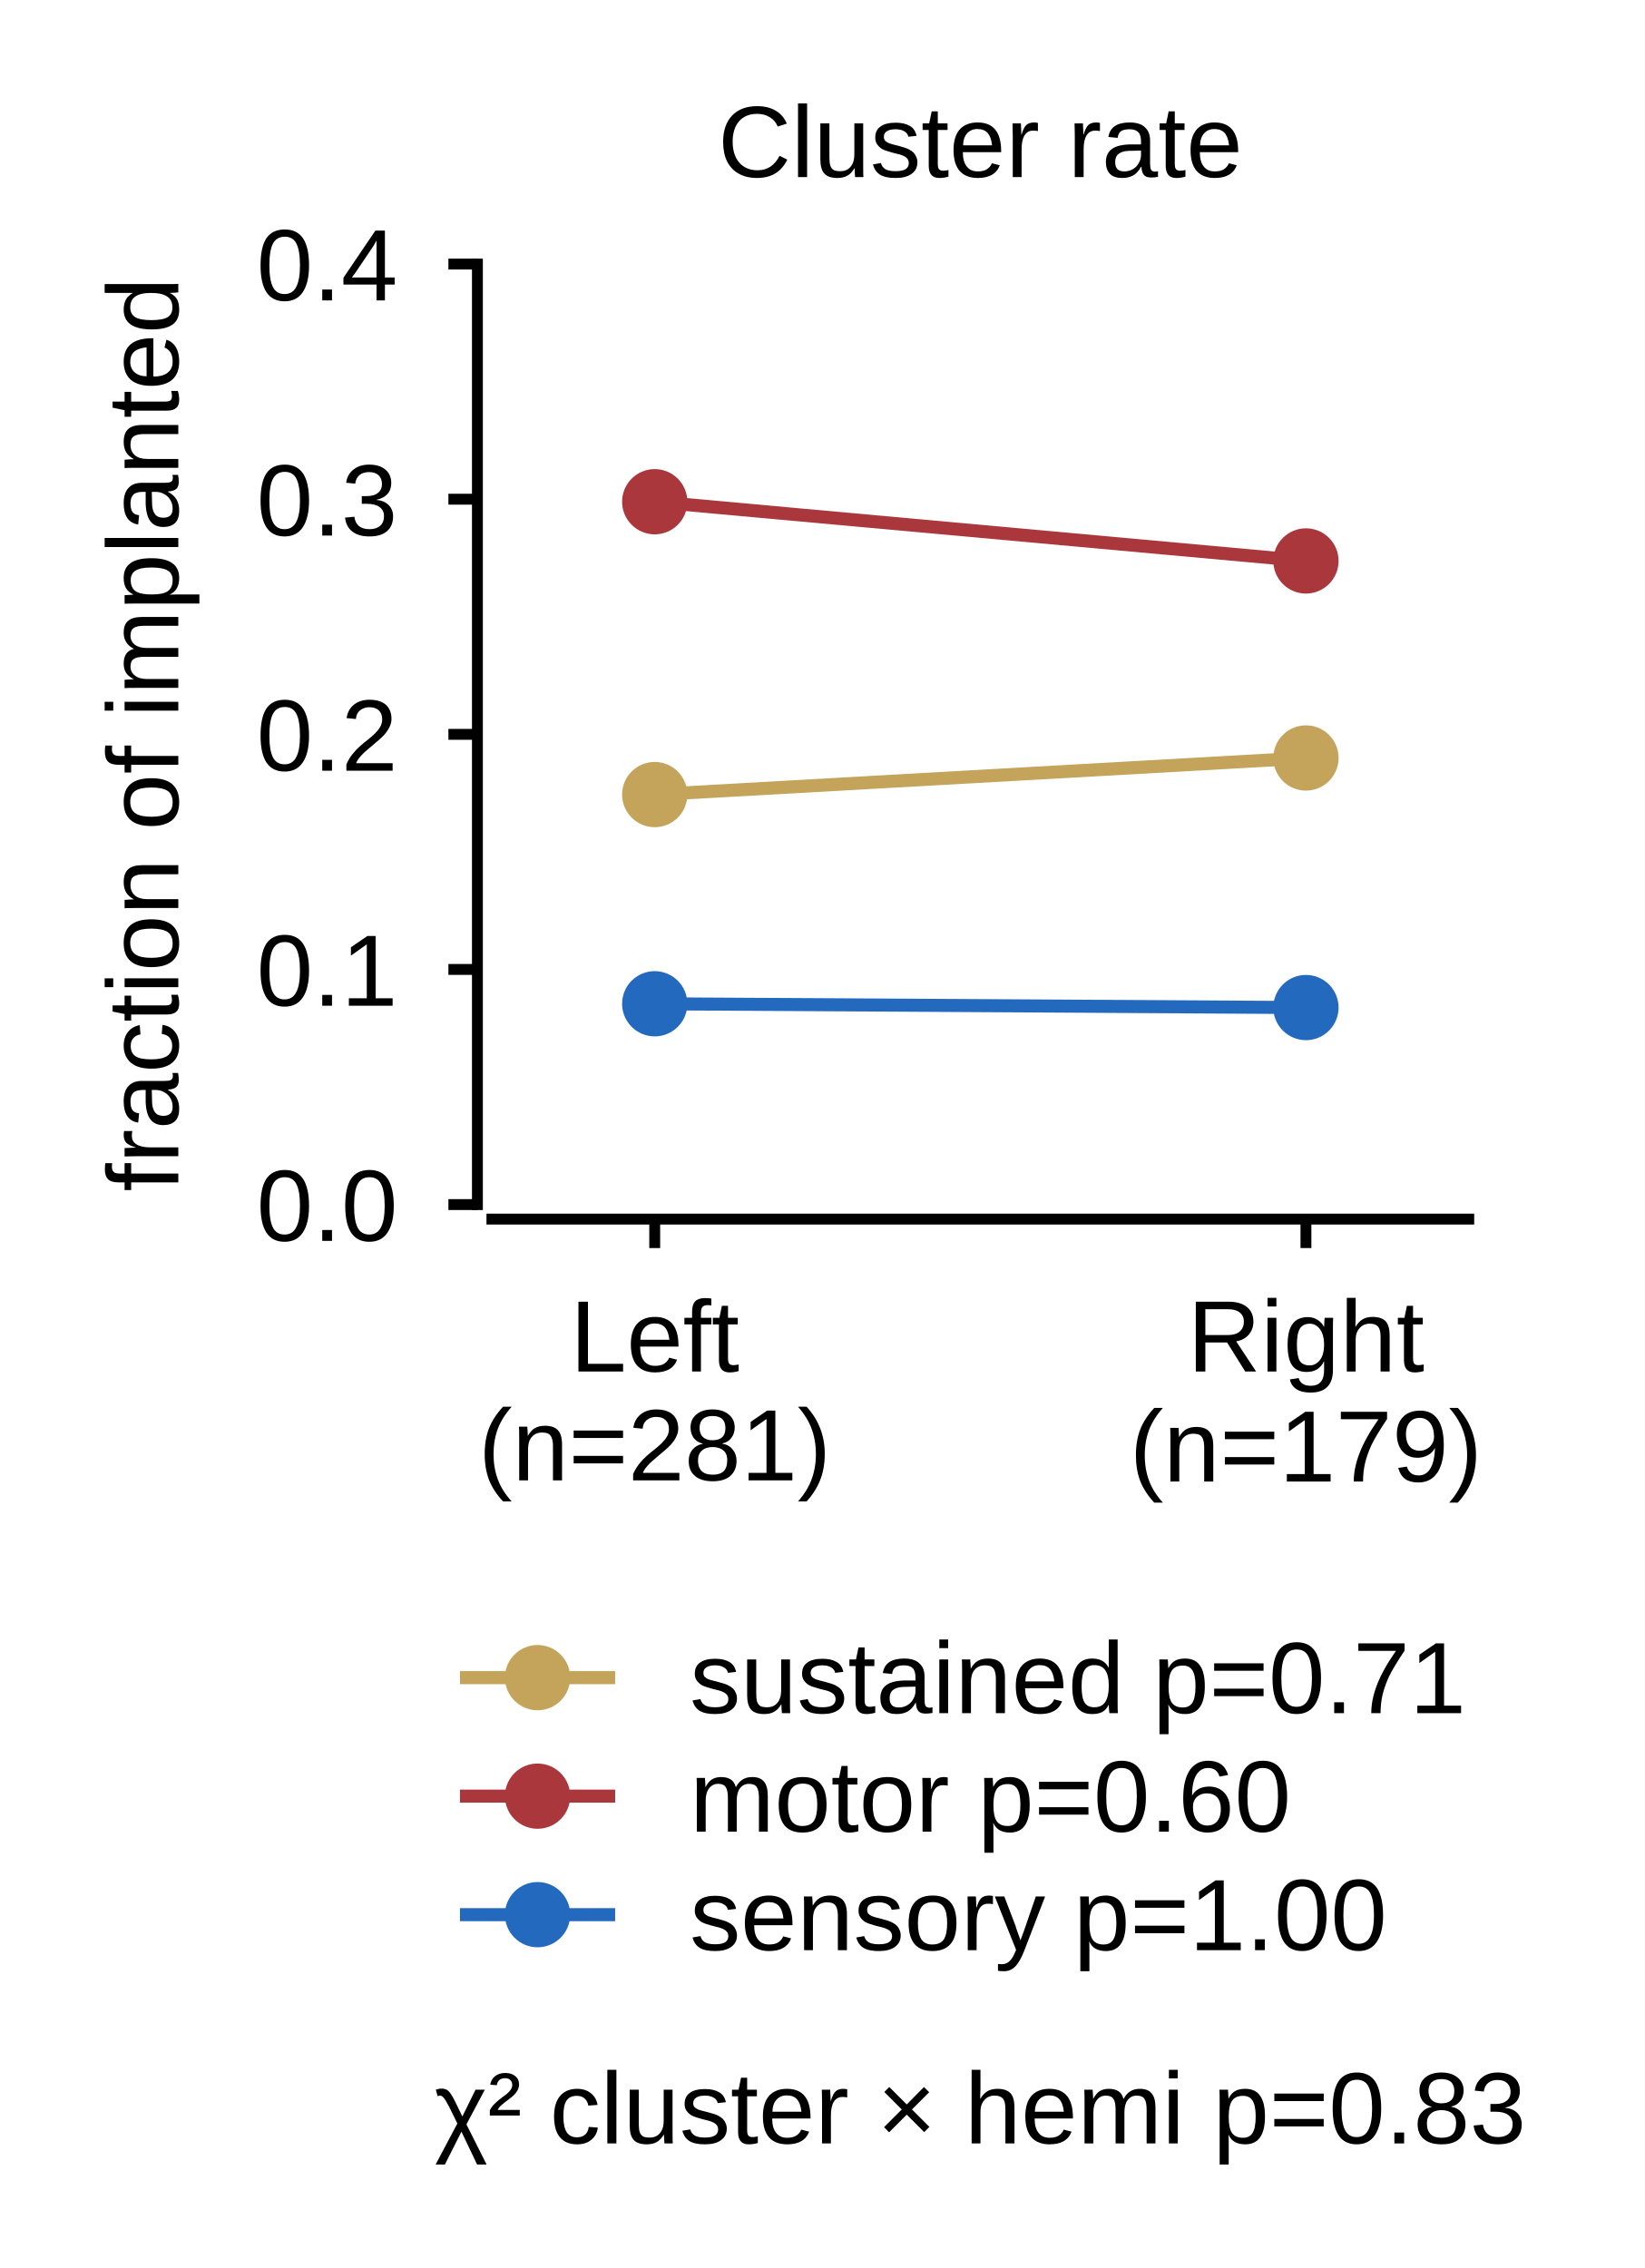
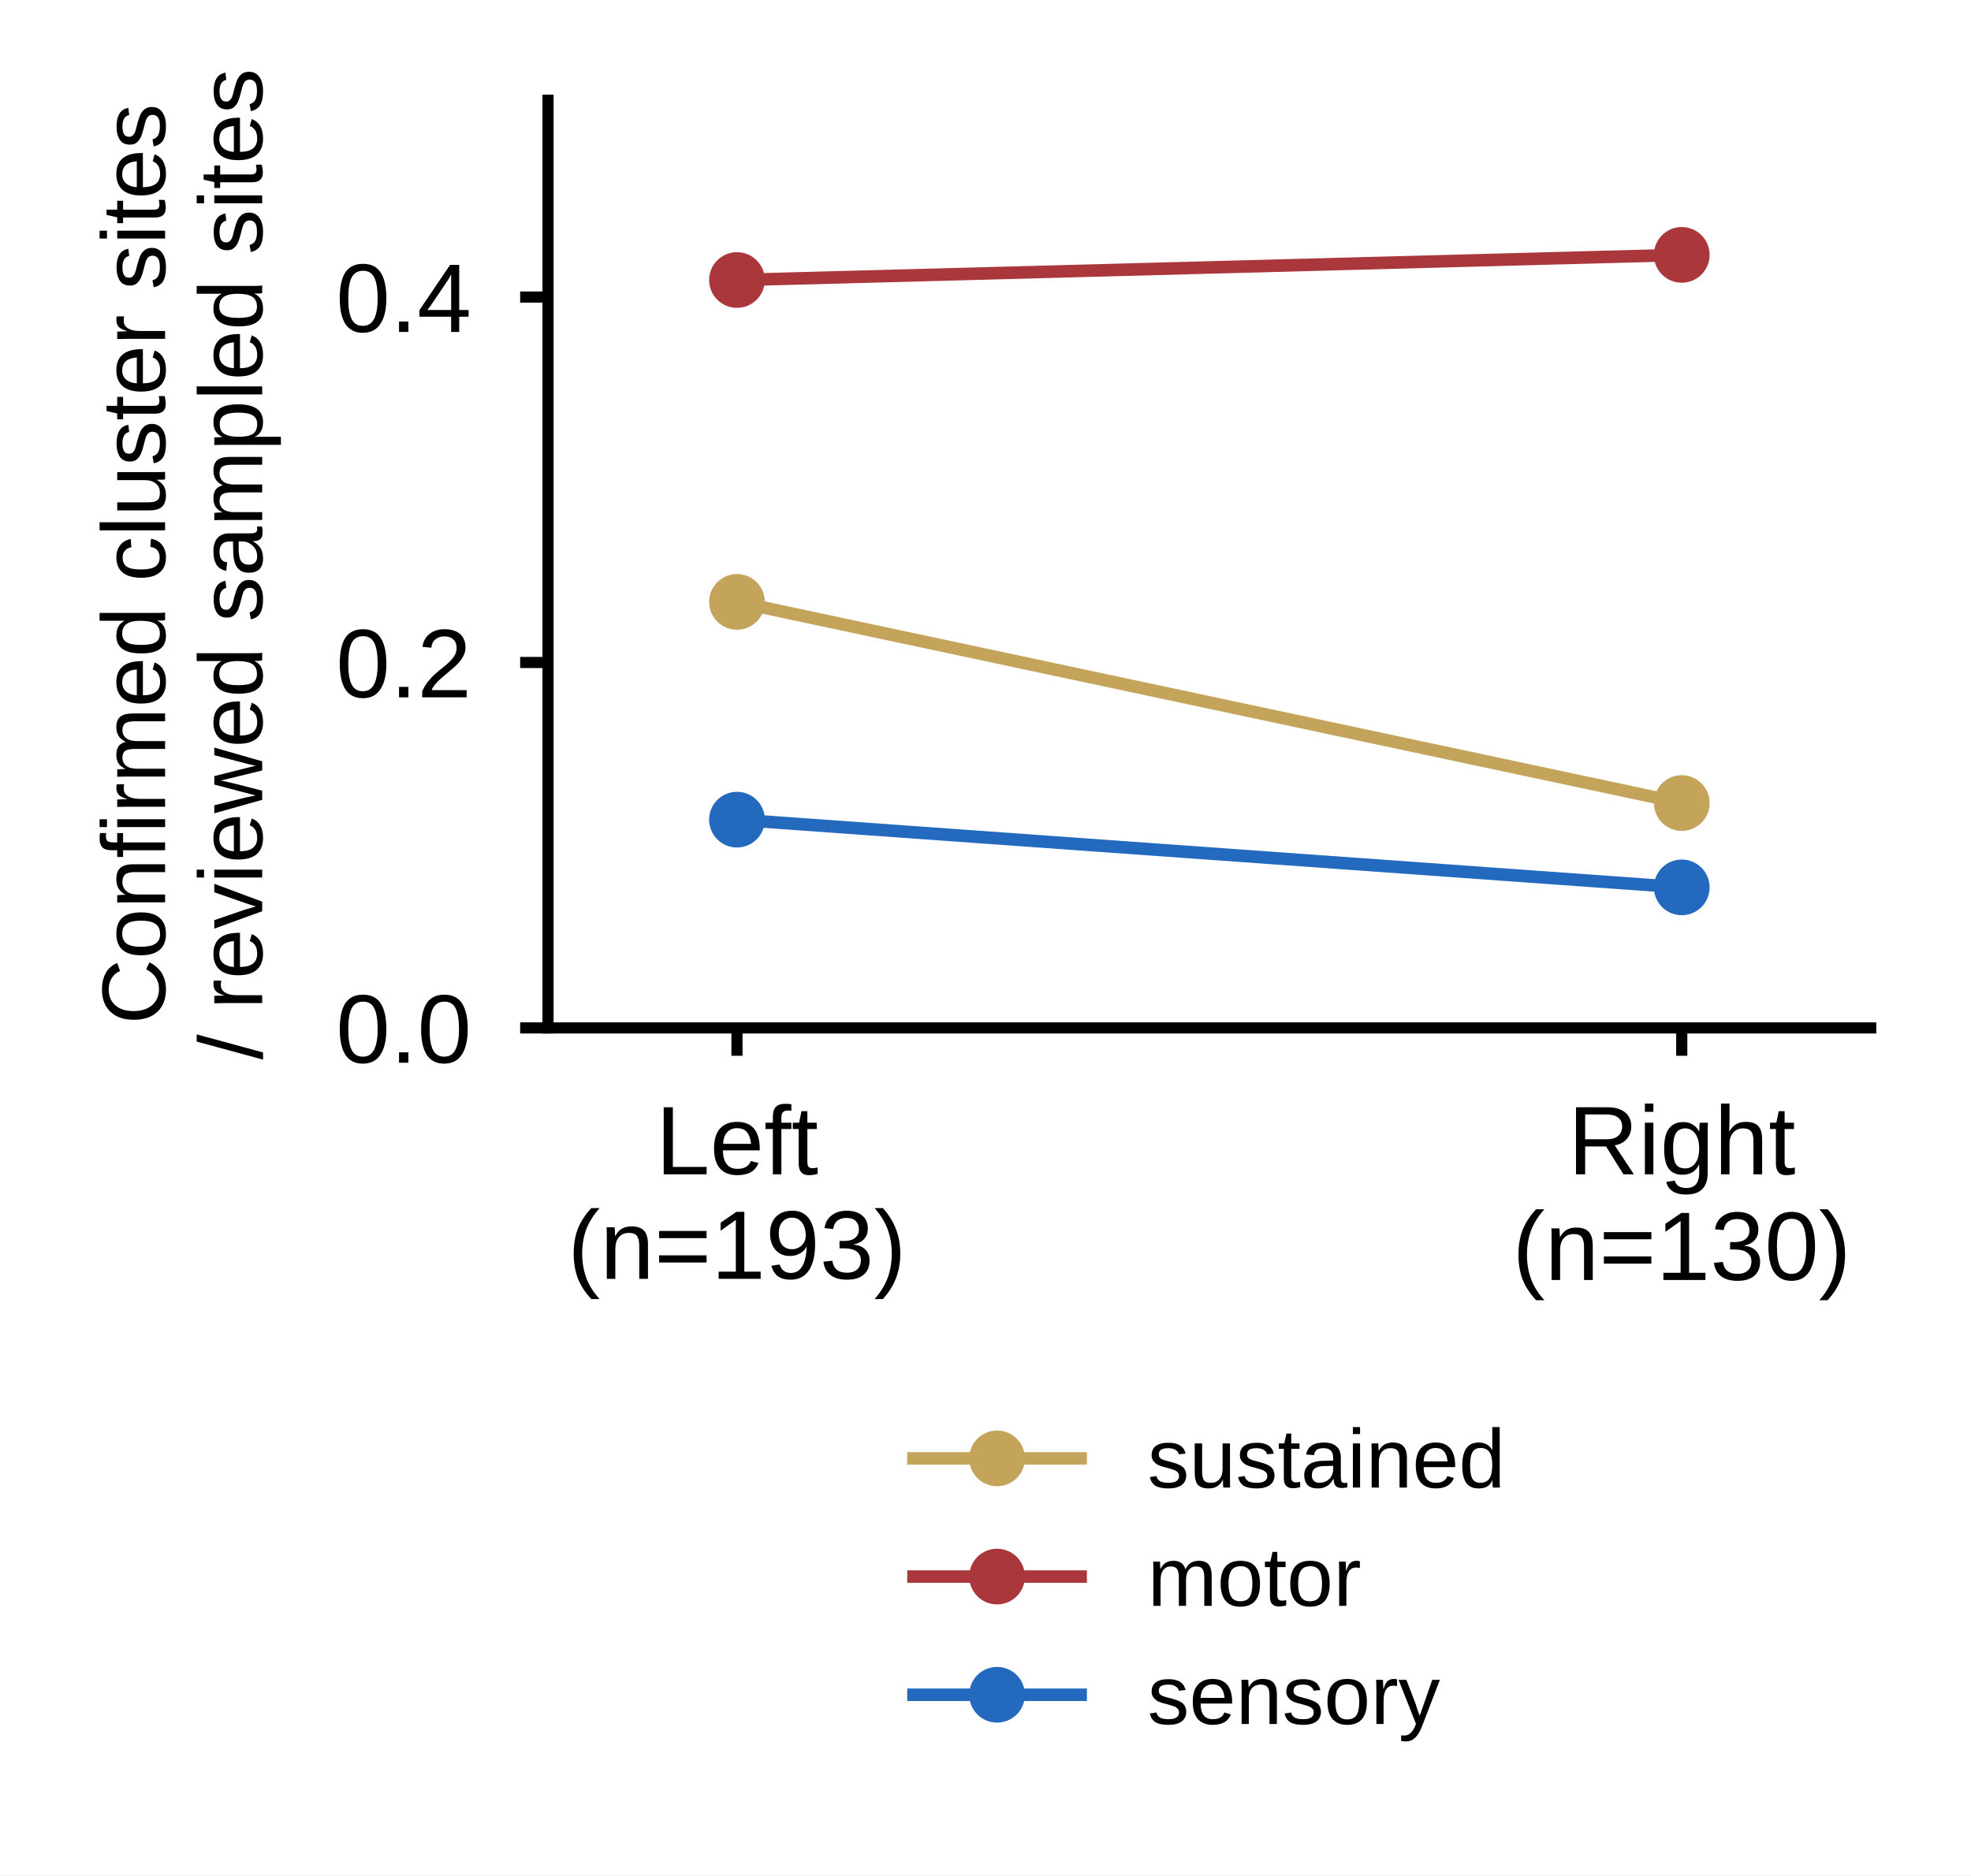
- <svg xmlns="http://www.w3.org/2000/svg" xmlns:xlink="http://www.w3.org/1999/xlink" width="113.397pt" height="156.399pt" viewBox="0 0 113.397 156.399" version="1.1">
+ <svg xmlns="http://www.w3.org/2000/svg" xmlns:xlink="http://www.w3.org/1999/xlink" width="141.505pt" height="134.661pt" viewBox="0 0 141.505 134.661" version="1.1">
  <defs>
    <style type="text/css">*{stroke-linejoin: round; stroke-linecap: butt}</style>
  </defs>
  <g id="figure_1">
    <g id="patch_1">
-       <path d="M -0 156.399  L 113.397 156.399  L 113.397 0  L -0 0  z " style="fill: #ffffff" />
+       <path d="M 0 134.661  L 141.505 134.661  L 141.505 0  L 0 0  z " style="fill: #ffffff" />
    </g>
    <g id="axes_1">
      <g id="patch_2">
-         <path d="M 33.917 83.067  L 101.268 83.067  L 101.268 18.21  L 33.917 18.21  z " style="fill: #ffffff" />
+         <path d="M 39.344 73.814  L 134.305 73.814  L 134.305 7.2  L 39.344 7.2  z " style="fill: #ffffff" />
      </g>
      <g id="matplotlib.axis_1">
        <g id="xtick_1">
          <g id="line2d_1">
            <defs>
-               <path id="m371dbe81fb" d="M 0 0  L 0 2  " style="stroke: #000000; stroke-width: 0.75" />
+               <path id="m81d9d5b04b" d="M 0 0  L 0 2  " style="stroke: #000000; stroke-width: 0.8" />
            </defs>
            <g>
-               <use xlink:href="#m371dbe81fb" x="45.142" y="84.067" style="stroke: #000000; stroke-width: 0.75" />
+               <use xlink:href="#m81d9d5b04b" x="52.91" y="73.814" style="stroke: #000000; stroke-width: 0.8" />
            </g>
          </g>
          <g id="text_1">
-             <text style="font-size: 7px; font-family: 'Arial', sans-serif" transform="translate(39.30488 94.57763)">Left</text>
-             <text style="font-size: 7px; font-family: 'Arial', sans-serif" transform="translate(32.98192 102.0838)">(n=281)</text>
+             <text style="font-size: 7px; font-family: 'Arial', sans-serif" transform="translate(47.07294 84.32464)">Left</text>
+             <text style="font-size: 7px; font-family: 'Arial', sans-serif" transform="translate(40.74998 91.83083)">(n=193)</text>
          </g>
        </g>
        <g id="xtick_2">
          <g id="line2d_2">
            <g>
-               <use xlink:href="#m371dbe81fb" x="90.043" y="84.067" style="stroke: #000000; stroke-width: 0.75" />
+               <use xlink:href="#m81d9d5b04b" x="120.739" y="73.814" style="stroke: #000000; stroke-width: 0.8" />
            </g>
          </g>
          <g id="text_2">
-             <text style="font-size: 7px; font-family: 'Arial', sans-serif" transform="translate(81.8727 94.57763)">Right</text>
-             <text style="font-size: 7px; font-family: 'Arial', sans-serif" transform="translate(77.8827 102.1658)">(n=179)</text>
+             <text style="font-size: 7px; font-family: 'Arial', sans-serif" transform="translate(112.569 84.32464)">Right</text>
+             <text style="font-size: 7px; font-family: 'Arial', sans-serif" transform="translate(108.579 91.91286)">(n=130)</text>
          </g>
        </g>
      </g>
      <g id="matplotlib.axis_2">
        <g id="ytick_1">
          <g id="line2d_3">
            <defs>
-               <path id="m0dc4be0e2f" d="M 0 0  L -2 0  " style="stroke: #000000; stroke-width: 0.75" />
+               <path id="m4cf61cb10c" d="M 0 0  L -2 0  " style="stroke: #000000; stroke-width: 0.8" />
            </defs>
            <g>
-               <use xlink:href="#m0dc4be0e2f" x="32.917" y="83.067" style="stroke: #000000; stroke-width: 0.75" />
+               <use xlink:href="#m4cf61cb10c" x="39.344" y="73.814" style="stroke: #000000; stroke-width: 0.8" />
            </g>
          </g>
          <g id="text_3">
-             <text style="font-size: 7px; font-family: 'Arial', sans-serif; text-anchor: end" x="27.417" y="85.572" transform="rotate(-0 27.41703 85.5724)">0.0</text>
+             <text style="font-size: 7px; font-family: 'Arial', sans-serif; text-anchor: end" x="33.844" y="76.319" transform="rotate(-0 33.84448 76.31941)">0.0</text>
          </g>
        </g>
        <g id="ytick_2">
          <g id="line2d_4">
            <g>
-               <use xlink:href="#m0dc4be0e2f" x="32.917" y="66.853" style="stroke: #000000; stroke-width: 0.75" />
+               <use xlink:href="#m4cf61cb10c" x="39.344" y="47.572" style="stroke: #000000; stroke-width: 0.8" />
            </g>
          </g>
          <g id="text_4">
-             <text style="font-size: 7px; font-family: 'Arial', sans-serif; text-anchor: end" x="27.417" y="69.358" transform="rotate(-0 27.41703 69.35822)">0.1</text>
+             <text style="font-size: 7px; font-family: 'Arial', sans-serif; text-anchor: end" x="33.844" y="50.077" transform="rotate(-0 33.84448 50.07746)">0.2</text>
          </g>
        </g>
        <g id="ytick_3">
          <g id="line2d_5">
            <g>
-               <use xlink:href="#m0dc4be0e2f" x="32.917" y="50.639" style="stroke: #000000; stroke-width: 0.75" />
+               <use xlink:href="#m4cf61cb10c" x="39.344" y="21.33" style="stroke: #000000; stroke-width: 0.8" />
            </g>
          </g>
          <g id="text_5">
-             <text style="font-size: 7px; font-family: 'Arial', sans-serif; text-anchor: end" x="27.417" y="53.144" transform="rotate(-0 27.41703 53.14405)">0.2</text>
+             <text style="font-size: 7px; font-family: 'Arial', sans-serif; text-anchor: end" x="33.844" y="23.836" transform="rotate(-0 33.84448 23.83551)">0.4</text>
          </g>
        </g>
-         <g id="ytick_4">
-           <g id="line2d_6">
-             <g>
-               <use xlink:href="#m0dc4be0e2f" x="32.917" y="34.425" style="stroke: #000000; stroke-width: 0.75" />
-             </g>
-           </g>
-           <g id="text_6">
-             <text style="font-size: 7px; font-family: 'Arial', sans-serif; text-anchor: end" x="27.417" y="36.93" transform="rotate(-0 27.41703 36.92988)">0.3</text>
+         <g id="text_6">
+           <text style="font-size: 6.5px; font-family: 'Arial', sans-serif" transform="translate(11.85258 73.55755) rotate(-90)">Confirmed cluster sites</text>
+           <text style="font-size: 6.5px; font-family: 'Arial', sans-serif" transform="translate(18.82261 76.09002) rotate(-90)">/ reviewed sampled sites</text>
+         </g>
+       </g>
+       <g id="line2d_6">
+         <path d="M 52.91 43.221  L 120.739 57.665  " clip-path="url(#pf3badf7df0)" style="fill: none; stroke: #c4a35a; stroke-width: 0.9; stroke-linecap: square" />
+         <defs>
+           <path id="mdfde9b928a" d="M 0 1.5  C 0.398 1.5 0.779 1.342 1.061 1.061  C 1.342 0.779 1.5 0.398 1.5 0  C 1.5 -0.398 1.342 -0.779 1.061 -1.061  C 0.779 -1.342 0.398 -1.5 0 -1.5  C -0.398 -1.5 -0.779 -1.342 -1.061 -1.061  C -1.342 -0.779 -1.5 -0.398 -1.5 0  C -1.5 0.398 -1.342 0.779 -1.061 1.061  C -0.779 1.342 -0.398 1.5 0 1.5  z " style="stroke: #c4a35a" />
+         </defs>
+         <g clip-path="url(#pf3badf7df0)">
+           <use xlink:href="#mdfde9b928a" x="52.91" y="43.221" style="fill: #c4a35a; stroke: #c4a35a" />
+           <use xlink:href="#mdfde9b928a" x="120.739" y="57.665" style="fill: #c4a35a; stroke: #c4a35a" />
+         </g>
+       </g>
+       <g id="line2d_7">
+         <path d="M 52.91 20.107  L 120.739 18.302  " clip-path="url(#pf3badf7df0)" style="fill: none; stroke: #a9373b; stroke-width: 0.9; stroke-linecap: square" />
+         <defs>
+           <path id="mf23c3e6f4c" d="M 0 1.5  C 0.398 1.5 0.779 1.342 1.061 1.061  C 1.342 0.779 1.5 0.398 1.5 0  C 1.5 -0.398 1.342 -0.779 1.061 -1.061  C 0.779 -1.342 0.398 -1.5 0 -1.5  C -0.398 -1.5 -0.779 -1.342 -1.061 -1.061  C -1.342 -0.779 -1.5 -0.398 -1.5 0  C -1.5 0.398 -1.342 0.779 -1.061 1.061  C -0.779 1.342 -0.398 1.5 0 1.5  z " style="stroke: #a9373b" />
+         </defs>
+         <g clip-path="url(#pf3badf7df0)">
+           <use xlink:href="#mf23c3e6f4c" x="52.91" y="20.107" style="fill: #a9373b; stroke: #a9373b" />
+           <use xlink:href="#mf23c3e6f4c" x="120.739" y="18.302" style="fill: #a9373b; stroke: #a9373b" />
+         </g>
+       </g>
+       <g id="line2d_8">
+         <path d="M 52.91 58.858  L 120.739 63.721  " clip-path="url(#pf3badf7df0)" style="fill: none; stroke: #2369bd; stroke-width: 0.9; stroke-linecap: square" />
+         <defs>
+           <path id="mb974266a08" d="M 0 1.5  C 0.398 1.5 0.779 1.342 1.061 1.061  C 1.342 0.779 1.5 0.398 1.5 0  C 1.5 -0.398 1.342 -0.779 1.061 -1.061  C 0.779 -1.342 0.398 -1.5 0 -1.5  C -0.398 -1.5 -0.779 -1.342 -1.061 -1.061  C -1.342 -0.779 -1.5 -0.398 -1.5 0  C -1.5 0.398 -1.342 0.779 -1.061 1.061  C -0.779 1.342 -0.398 1.5 0 1.5  z " style="stroke: #2369bd" />
+         </defs>
+         <g clip-path="url(#pf3badf7df0)">
+           <use xlink:href="#mb974266a08" x="52.91" y="58.858" style="fill: #2369bd; stroke: #2369bd" />
+           <use xlink:href="#mb974266a08" x="120.739" y="63.721" style="fill: #2369bd; stroke: #2369bd" />
+         </g>
+       </g>
+       <g id="patch_3">
+         <path d="M 39.344 73.814  L 39.344 7.2  " style="fill: none; stroke: #000000; stroke-width: 0.8; stroke-linejoin: miter; stroke-linecap: square" />
+       </g>
+       <g id="patch_4">
+         <path d="M 39.344 73.814  L 134.305 73.814  " style="fill: none; stroke: #000000; stroke-width: 0.8; stroke-linejoin: miter; stroke-linecap: square" />
+       </g>
+       <g id="legend_1">
+         <g id="line2d_9">
+           <path d="M 65.583 104.724  L 71.583 104.724  L 77.583 104.724  " style="fill: none; stroke: #c4a35a; stroke-width: 0.9; stroke-linecap: square" />
+           <g>
+             <use xlink:href="#mdfde9b928a" x="71.583" y="104.724" style="fill: #c4a35a; stroke: #c4a35a" />
          </g>
        </g>
-         <g id="ytick_5">
-           <g id="line2d_7">
-             <g>
-               <use xlink:href="#m0dc4be0e2f" x="32.917" y="18.21" style="stroke: #000000; stroke-width: 0.75" />
-             </g>
-           </g>
-           <g id="text_7">
-             <text style="font-size: 7px; font-family: 'Arial', sans-serif; text-anchor: end" x="27.417" y="20.716" transform="rotate(-0 27.41703 20.7157)">0.4</text>
+         <g id="text_7">
+           <text style="font-size: 6px; font-family: 'Arial', sans-serif; text-anchor: start" x="82.383" y="106.824" transform="rotate(-0 82.38339 106.8238)">sustained</text>
+         </g>
+         <g id="line2d_10">
+           <path d="M 65.583 113.211  L 71.583 113.211  L 77.583 113.211  " style="fill: none; stroke: #a9373b; stroke-width: 0.9; stroke-linecap: square" />
+           <g>
+             <use xlink:href="#mf23c3e6f4c" x="71.583" y="113.211" style="fill: #a9373b; stroke: #a9373b" />
          </g>
        </g>
        <g id="text_8">
-           <text style="font-size: 7px; font-family: 'Arial', sans-serif; text-anchor: middle" x="12.296" y="50.639" transform="rotate(-90 12.29578 50.63882)">fraction of implanted</text>
+           <text style="font-size: 6px; font-family: 'Arial', sans-serif; text-anchor: start" x="82.383" y="115.311" transform="rotate(-0 82.38339 115.311)">motor</text>
        </g>
-       </g>
-       <g id="line2d_8">
-         <path d="M 45.142 54.793  L 90.043 52.269  " clip-path="url(#p2b45974414)" style="fill: none; stroke: #c4a35a; stroke-width: 0.9; stroke-linecap: square" />
-         <defs>
-           <path id="m5a2bb591c2" d="M 0 1.75  C 0.464 1.75 0.909 1.566 1.237 1.237  C 1.566 0.909 1.75 0.464 1.75 0  C 1.75 -0.464 1.566 -0.909 1.237 -1.237  C 0.909 -1.566 0.464 -1.75 0 -1.75  C -0.464 -1.75 -0.909 -1.566 -1.237 -1.237  C -1.566 -0.909 -1.75 -0.464 -1.75 0  C -1.75 0.464 -1.566 0.909 -1.237 1.237  C -0.909 1.566 -0.464 1.75 0 1.75  z " style="stroke: #c4a35a" />
-         </defs>
-         <g clip-path="url(#p2b45974414)">
-           <use xlink:href="#m5a2bb591c2" x="45.142" y="54.793" style="fill: #c4a35a; stroke: #c4a35a" />
-           <use xlink:href="#m5a2bb591c2" x="90.043" y="52.269" style="fill: #c4a35a; stroke: #c4a35a" />
-         </g>
-       </g>
-       <g id="line2d_9">
-         <path d="M 45.142 34.598  L 90.043 38.682  " clip-path="url(#p2b45974414)" style="fill: none; stroke: #a9373b; stroke-width: 0.9; stroke-linecap: square" />
-         <defs>
-           <path id="m7af5375bee" d="M 0 1.75  C 0.464 1.75 0.909 1.566 1.237 1.237  C 1.566 0.909 1.75 0.464 1.75 0  C 1.75 -0.464 1.566 -0.909 1.237 -1.237  C 0.909 -1.566 0.464 -1.75 0 -1.75  C -0.464 -1.75 -0.909 -1.566 -1.237 -1.237  C -1.566 -0.909 -1.75 -0.464 -1.75 0  C -1.75 0.464 -1.566 0.909 -1.237 1.237  C -0.909 1.566 -0.464 1.75 0 1.75  z " style="stroke: #a9373b" />
-         </defs>
-         <g clip-path="url(#p2b45974414)">
-           <use xlink:href="#m7af5375bee" x="45.142" y="34.598" style="fill: #a9373b; stroke: #a9373b" />
-           <use xlink:href="#m7af5375bee" x="90.043" y="38.682" style="fill: #a9373b; stroke: #a9373b" />
-         </g>
-       </g>
-       <g id="line2d_10">
-         <path d="M 45.142 69.219  L 90.043 69.48  " clip-path="url(#p2b45974414)" style="fill: none; stroke: #2369bd; stroke-width: 0.9; stroke-linecap: square" />
-         <defs>
-           <path id="mb66327dc7a" d="M 0 1.75  C 0.464 1.75 0.909 1.566 1.237 1.237  C 1.566 0.909 1.75 0.464 1.75 0  C 1.75 -0.464 1.566 -0.909 1.237 -1.237  C 0.909 -1.566 0.464 -1.75 0 -1.75  C -0.464 -1.75 -0.909 -1.566 -1.237 -1.237  C -1.566 -0.909 -1.75 -0.464 -1.75 0  C -1.75 0.464 -1.566 0.909 -1.237 1.237  C -0.909 1.566 -0.464 1.75 0 1.75  z " style="stroke: #2369bd" />
-         </defs>
-         <g clip-path="url(#p2b45974414)">
-           <use xlink:href="#mb66327dc7a" x="45.142" y="69.219" style="fill: #2369bd; stroke: #2369bd" />
-           <use xlink:href="#mb66327dc7a" x="90.043" y="69.48" style="fill: #2369bd; stroke: #2369bd" />
-         </g>
-       </g>
-       <g id="patch_3">
-         <path d="M 32.917 83.067  L 32.917 18.21  " style="fill: none; stroke: #000000; stroke-width: 0.75; stroke-linejoin: miter; stroke-linecap: square" />
-       </g>
-       <g id="patch_4">
-         <path d="M 33.917 84.067  L 101.268 84.067  " style="fill: none; stroke: #000000; stroke-width: 0.75; stroke-linejoin: miter; stroke-linecap: square" />
-       </g>
-       <g id="text_9">
-         <text style="font-size: 7px; font-family: 'Arial', sans-serif; text-anchor: middle" x="67.593" y="147.808" transform="rotate(-0 67.59262 147.8081)">χ² cluster × hemi  p=0.83</text>
-       </g>
-       <g id="text_10">
-         <text style="font-size: 7px; font-family: 'Arial', sans-serif; text-anchor: middle" x="67.593" y="12.21" transform="rotate(-0 67.59262 12.21047)">Cluster rate</text>
-       </g>
-       <g id="legend_1">
        <g id="line2d_11">
-           <path d="M 32.164 115.688  L 37.064 115.688  L 41.964 115.688  " style="fill: none; stroke: #c4a35a; stroke-width: 0.9; stroke-linecap: square" />
+           <path d="M 65.583 121.698  L 71.583 121.698  L 77.583 121.698  " style="fill: none; stroke: #2369bd; stroke-width: 0.9; stroke-linecap: square" />
          <g>
-             <use xlink:href="#m5a2bb591c2" x="37.064" y="115.688" style="fill: #c4a35a; stroke: #c4a35a" />
+             <use xlink:href="#mb974266a08" x="71.583" y="121.698" style="fill: #2369bd; stroke: #2369bd" />
          </g>
        </g>
-         <g id="text_11">
-           <text style="font-size: 7px; font-family: 'Arial', sans-serif; text-anchor: start" x="47.564" y="118.138" transform="rotate(-0 47.56442 118.1382)">sustained  p=0.71</text>
-         </g>
-         <g id="line2d_12">
-           <path d="M 32.164 123.861  L 37.064 123.861  L 41.964 123.861  " style="fill: none; stroke: #a9373b; stroke-width: 0.9; stroke-linecap: square" />
-           <g>
-             <use xlink:href="#m7af5375bee" x="37.064" y="123.861" style="fill: #a9373b; stroke: #a9373b" />
-           </g>
-         </g>
-         <g id="text_12">
-           <text style="font-size: 7px; font-family: 'Arial', sans-serif; text-anchor: start" x="47.564" y="126.311" transform="rotate(-0 47.56442 126.3107)">motor  p=0.60</text>
-         </g>
-         <g id="line2d_13">
-           <path d="M 32.164 132.033  L 37.064 132.033  L 41.964 132.033  " style="fill: none; stroke: #2369bd; stroke-width: 0.9; stroke-linecap: square" />
-           <g>
-             <use xlink:href="#mb66327dc7a" x="37.064" y="132.033" style="fill: #2369bd; stroke: #2369bd" />
-           </g>
-         </g>
-         <g id="text_13">
-           <text style="font-size: 7px; font-family: 'Arial', sans-serif; text-anchor: start" x="47.564" y="134.483" transform="rotate(-0 47.56442 134.4832)">sensory  p=1.00</text>
+         <g id="text_9">
+           <text style="font-size: 6px; font-family: 'Arial', sans-serif; text-anchor: start" x="82.383" y="123.798" transform="rotate(-0 82.38339 123.7982)">sensory</text>
        </g>
      </g>
    </g>
  </g>
  <defs>
-     <clipPath id="p2b45974414">
-       <rect x="33.917" y="18.21" width="67.351" height="64.857" />
+     <clipPath id="pf3badf7df0">
+       <rect x="39.344" y="7.2" width="94.961" height="66.614" />
    </clipPath>
  </defs>
</svg>
